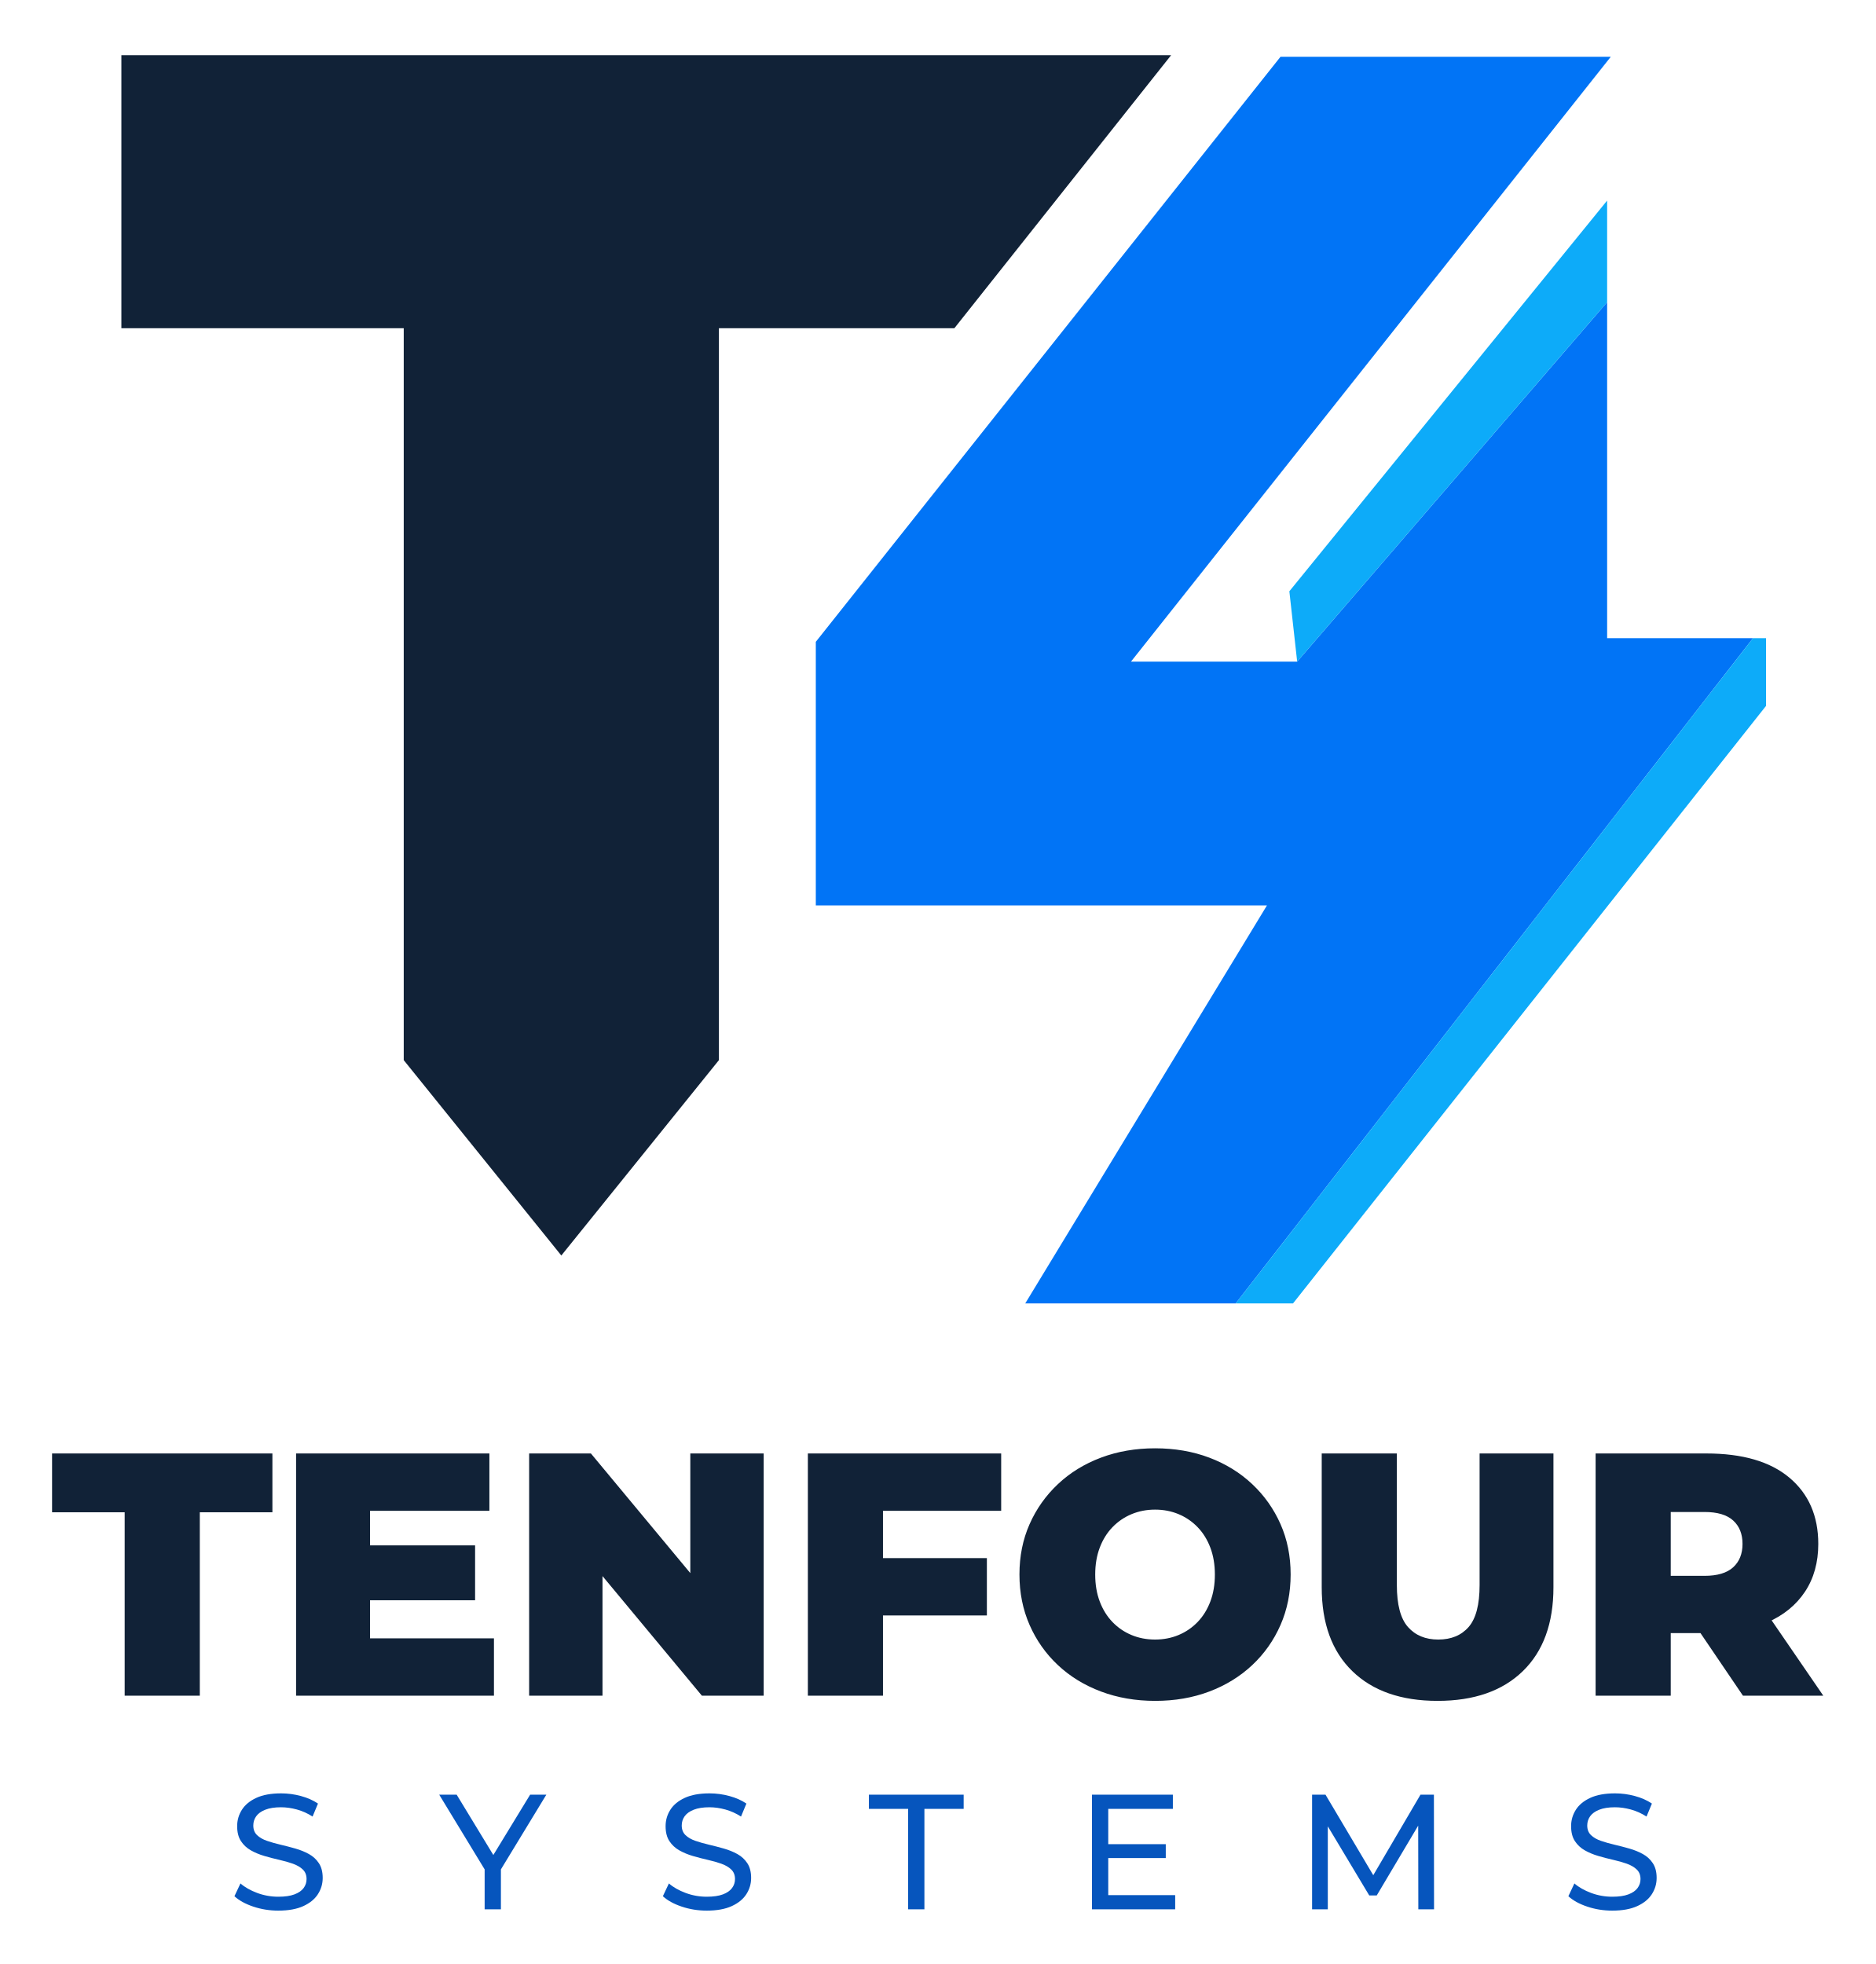
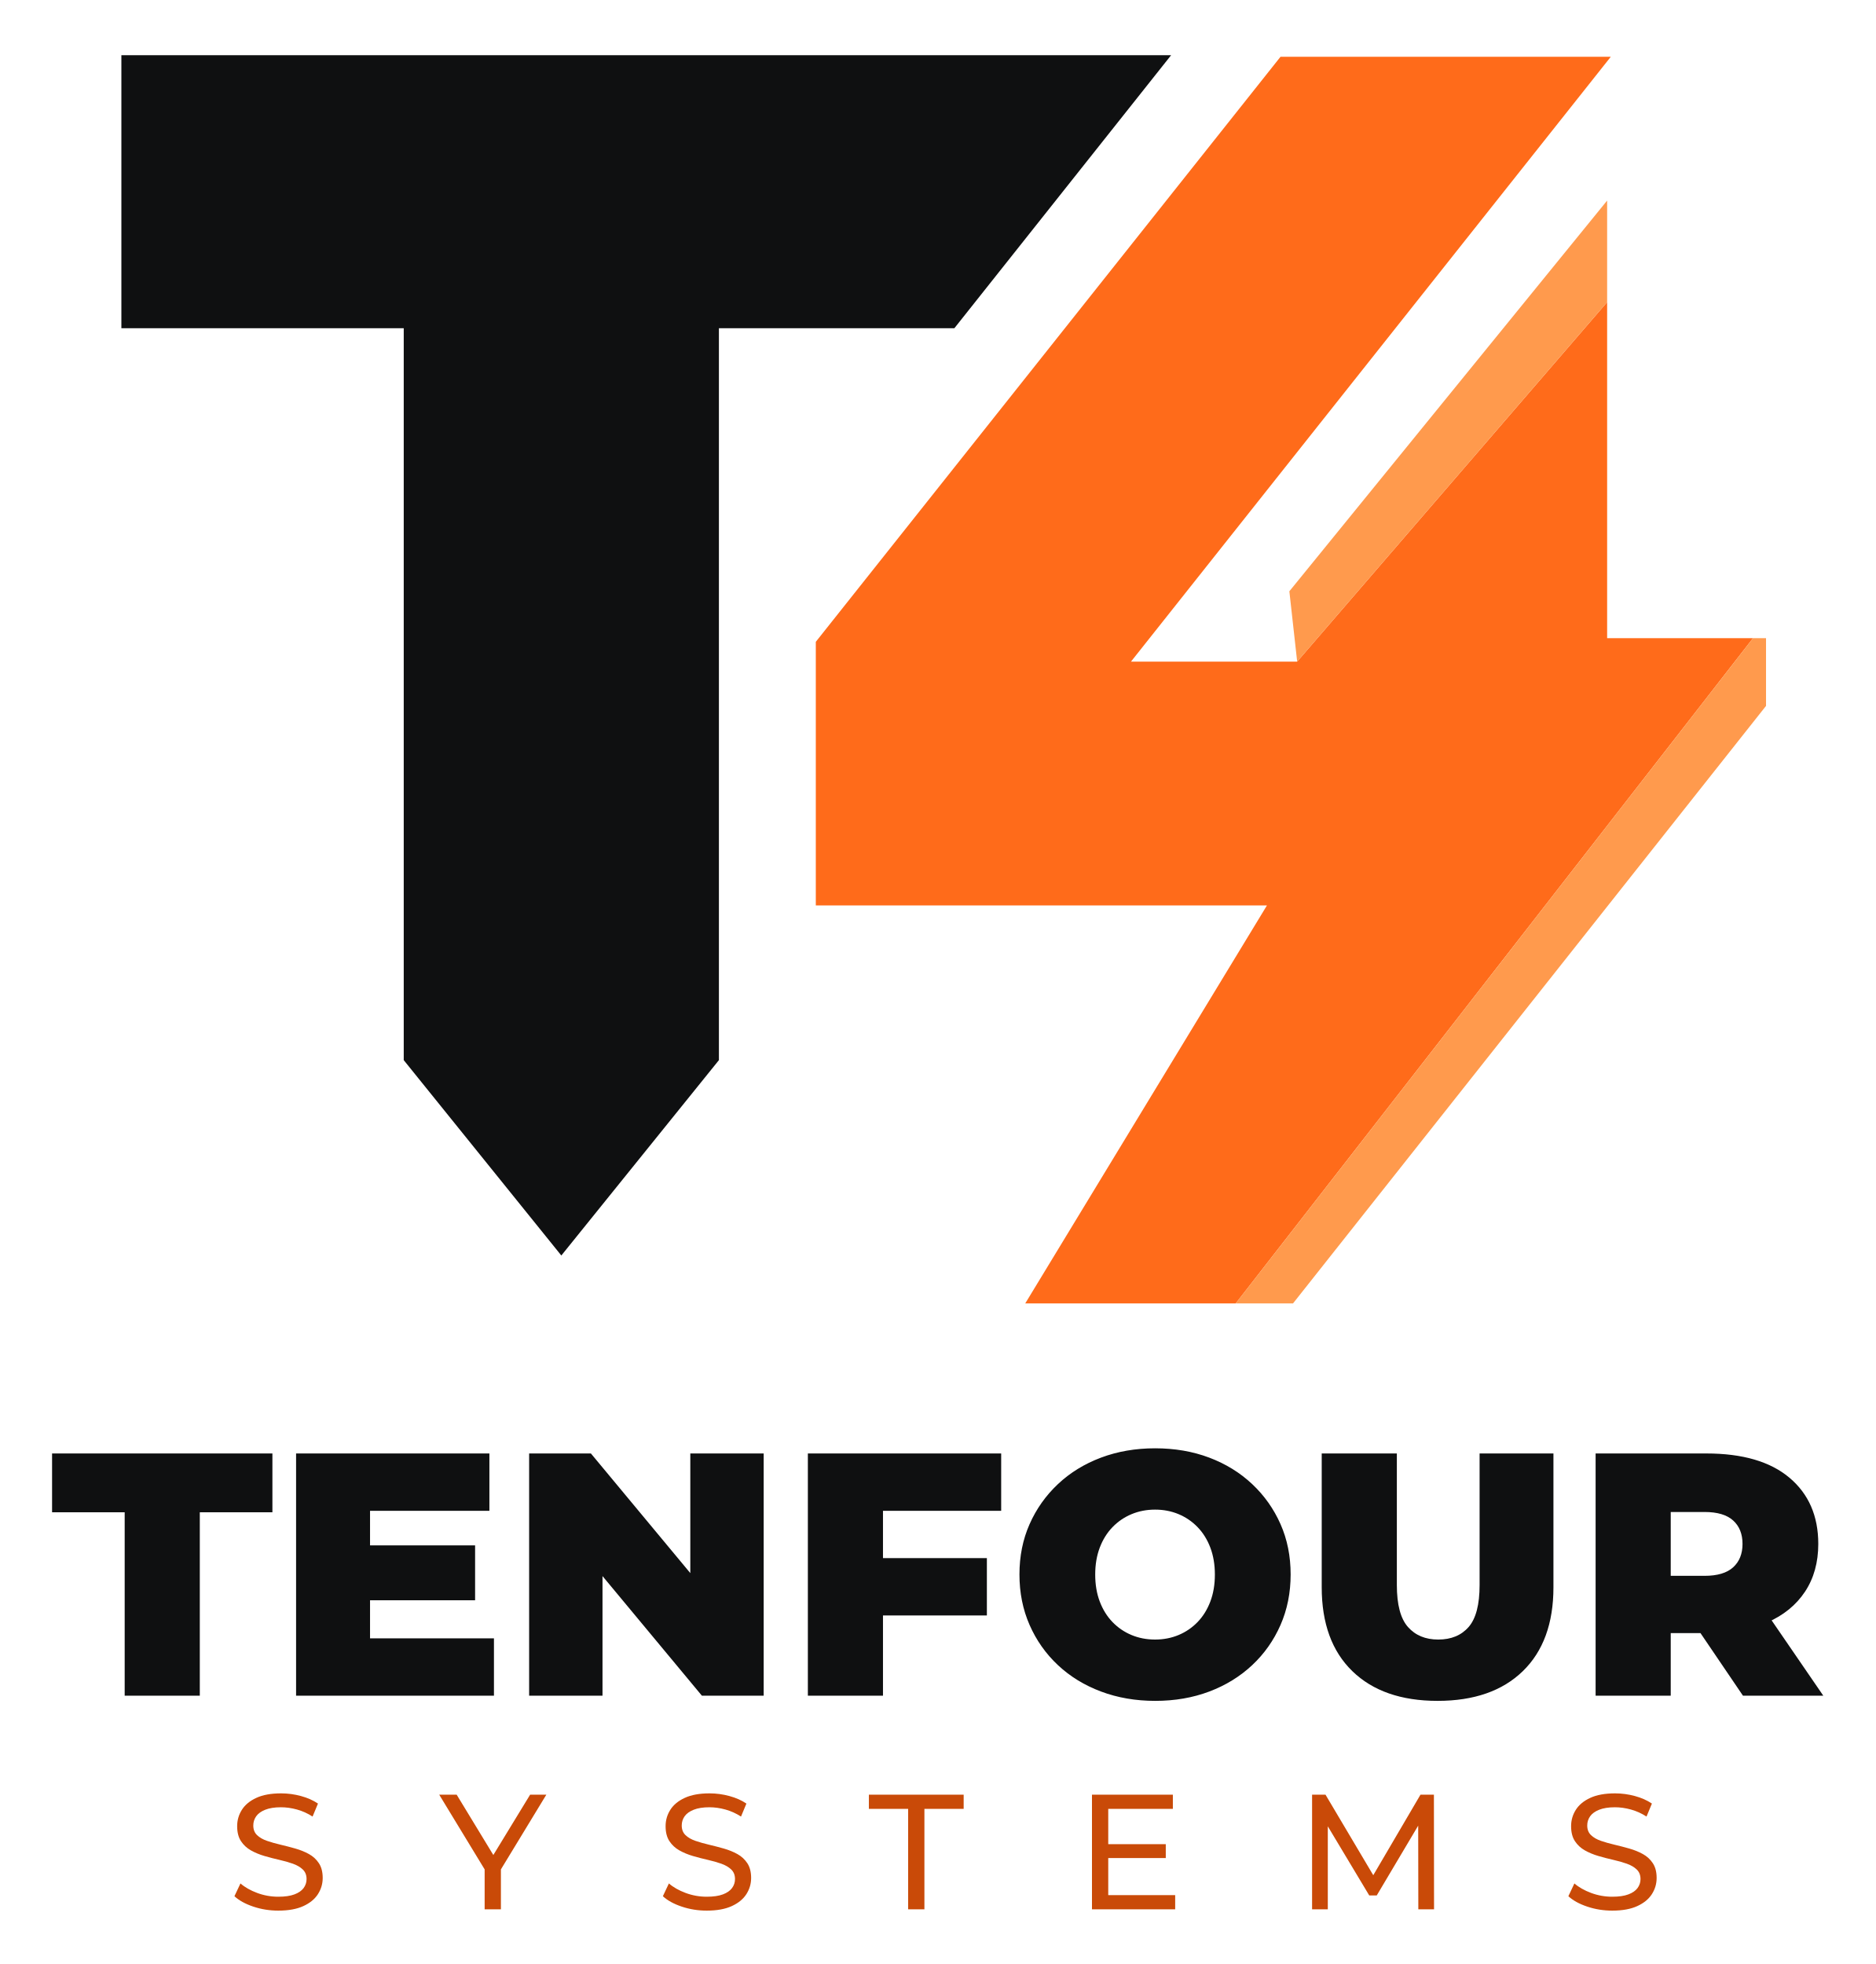
<svg xmlns="http://www.w3.org/2000/svg" viewBox="34 167 360 377">
-   <polygon fill="#112237" points="57.3,177.6 258.8,177.6 217.2,230 172,230 172,370.5 141.75,408 111.5,370.5 111.5,230 57.3,230" />
-   <polygon fill="#0174F6" points="279.8,177.9 343.2,177.9 251.1,294 283,294 342.5,225 342.5,289.5 370.5,289.5 271.2,417.2 230.8,417.2 277.2,340.8 190.6,340.8 190.6,290.2" />
-   <polygon fill="#0DABF9" points="342.5,205.5 342.5,225 283,294 281.5,280.5" />
-   <polygon fill="#0DABF9" points="370.5,289.5 373,289.5 373,302.5 282.2,417.2 271.2,417.2" />
-   <g fill="#112237">
+   <polygon fill="#0F1011" points="57.3,177.6 258.8,177.6 217.2,230 172,230 172,370.5 141.75,408 111.5,370.5 111.5,230 57.3,230" />
+   <polygon fill="#FF6B1A" points="279.8,177.9 343.2,177.9 251.1,294 283,294 342.5,225 342.5,289.5 370.5,289.5 271.2,417.2 230.8,417.2 277.2,340.8 190.6,340.8 190.6,290.2" />
+   <polygon fill="#FF9A4D" points="342.5,205.5 342.5,225 283,294 281.5,280.5" />
+   <polygon fill="#FF9A4D" points="370.5,289.5 373,289.5 373,302.5 282.2,417.2 271.2,417.2" />
+   <g fill="#0F1011">
    <path transform="translate(43.73,492.5)" d="M14.203 0.0V-35.209H0.266V-46.5H42.56V-35.209H28.623V0.0ZM47.105 0.0V-46.5H84.213V-35.49H61.301V-11.01H85.087V0.0ZM60.31 -18.317V-28.858H81.468V-18.317ZM91.841 0.0V-46.5H103.698L128.325 -16.862H122.779V-46.5H136.863V0.0H125.006L100.378 -29.638H105.924V0.0ZM145.345 0.0V-46.5H182.453V-35.49H159.765V0.0ZM158.764 -15.405V-26.416H179.708V-15.405ZM212.023 0.991Q206.392 0.991 201.615 -0.803Q196.838 -2.596 193.343 -5.874Q189.848 -9.152 187.904 -13.583Q185.96 -18.014 185.96 -23.276Q185.96 -28.538 187.904 -32.931Q189.849 -37.324 193.345 -40.615Q196.841 -43.907 201.61 -45.699Q206.38 -47.491 211.993 -47.491Q217.654 -47.491 222.397 -45.7Q227.139 -43.91 230.633 -40.622Q234.127 -37.334 236.072 -32.938Q238.016 -28.542 238.016 -23.275Q238.016 -18.009 236.072 -13.576Q234.128 -9.142 230.634 -5.866Q227.139 -2.59 222.397 -0.8Q217.654 0.991 212.023 0.991ZM211.991 -10.78Q214.422 -10.78 216.507 -11.651Q218.591 -12.522 220.158 -14.144Q221.724 -15.766 222.599 -18.072Q223.473 -20.378 223.473 -23.253Q223.473 -26.128 222.6 -28.43Q221.727 -30.733 220.16 -32.355Q218.593 -33.978 216.51 -34.849Q214.427 -35.72 211.996 -35.72Q209.564 -35.72 207.476 -34.848Q205.389 -33.977 203.82 -32.354Q202.251 -30.731 201.377 -28.428Q200.503 -26.125 200.503 -23.253Q200.503 -20.382 201.376 -18.076Q202.25 -15.77 203.818 -14.144Q205.386 -12.519 207.472 -11.649Q209.559 -10.78 211.991 -10.78ZM266.223 0.991Q255.734 0.991 249.859 -4.716Q243.983 -10.424 243.983 -20.812V-46.5H258.404V-21.246Q258.404 -15.602 260.536 -13.191Q262.669 -10.78 266.346 -10.78Q270.08 -10.78 272.184 -13.191Q274.288 -15.602 274.288 -21.246V-46.5H288.463V-20.812Q288.463 -10.424 282.588 -4.716Q276.712 0.991 266.223 0.991ZM296.558 0.0V-46.5H317.796Q328.243 -46.5 333.772 -41.84Q339.3 -37.18 339.3 -29.138Q339.3 -23.809 336.746 -19.959Q334.191 -16.109 329.498 -14.065Q324.805 -12.021 318.357 -12.021H304.559L310.978 -18.011V0.0ZM324.845 0.0 313.357 -16.929H328.656L340.266 0.0ZM310.978 -16.428 304.559 -23.011H317.474Q321.161 -23.011 322.959 -24.647Q324.758 -26.284 324.758 -29.138Q324.758 -32.002 322.959 -33.634Q321.161 -35.265 317.474 -35.265H304.559L310.978 -41.858Z" />
  </g>
-   <g fill="#0655BD">
+   <g fill="#C94A08">
    <path transform="translate(77.71,533.5)" d="M9.714 0.254Q7.192 0.254 4.898 -0.52Q2.604 -1.294 1.292 -2.513L2.449 -4.965Q3.698 -3.872 5.649 -3.143Q7.6 -2.414 9.709 -2.414Q11.619 -2.414 12.812 -2.862Q14.004 -3.309 14.571 -4.08Q15.137 -4.851 15.137 -5.804Q15.137 -6.951 14.409 -7.644Q13.681 -8.337 12.504 -8.754Q11.326 -9.171 9.902 -9.493Q8.478 -9.815 7.051 -10.232Q5.625 -10.649 4.447 -11.315Q3.27 -11.981 2.542 -13.089Q1.814 -14.197 1.814 -15.952Q1.814 -17.664 2.717 -19.093Q3.62 -20.523 5.491 -21.388Q7.361 -22.254 10.257 -22.254Q12.176 -22.254 14.062 -21.743Q15.947 -21.233 17.327 -20.295L16.291 -17.802Q14.865 -18.723 13.289 -19.155Q11.712 -19.586 10.235 -19.586Q8.392 -19.586 7.202 -19.109Q6.012 -18.633 5.462 -17.849Q4.911 -17.065 4.911 -16.08Q4.911 -14.929 5.639 -14.235Q6.367 -13.542 7.544 -13.138Q8.722 -12.734 10.148 -12.399Q11.575 -12.064 12.999 -11.658Q14.423 -11.252 15.601 -10.6Q16.778 -9.947 17.506 -8.843Q18.234 -7.74 18.234 -6.016Q18.234 -4.332 17.315 -2.902Q16.397 -1.472 14.505 -0.609Q12.614 0.254 9.714 0.254ZM49.32 0.0V-8.417L50.035 -6.485L40.602 -22.0H43.952L51.91 -8.907H50.066L58.05 -22.0H61.162L51.729 -6.485L52.444 -8.417V0.0ZM91.955 0.254Q89.434 0.254 87.14 -0.52Q84.846 -1.294 83.533 -2.513L84.69 -4.965Q85.94 -3.872 87.891 -3.143Q89.842 -2.414 91.95 -2.414Q93.861 -2.414 95.053 -2.862Q96.246 -3.309 96.812 -4.08Q97.378 -4.851 97.378 -5.804Q97.378 -6.951 96.65 -7.644Q95.923 -8.337 94.745 -8.754Q93.567 -9.171 92.143 -9.493Q90.719 -9.815 89.293 -10.232Q87.866 -10.649 86.689 -11.315Q85.511 -11.981 84.784 -13.089Q84.056 -14.197 84.056 -15.952Q84.056 -17.664 84.959 -19.093Q85.861 -20.523 87.732 -21.388Q89.603 -22.254 92.498 -22.254Q94.418 -22.254 96.303 -21.743Q98.188 -21.233 99.568 -20.295L98.533 -17.802Q97.106 -18.723 95.53 -19.155Q93.954 -19.586 92.477 -19.586Q90.634 -19.586 89.444 -19.109Q88.253 -18.633 87.703 -17.849Q87.153 -17.065 87.153 -16.08Q87.153 -14.929 87.881 -14.235Q88.608 -13.542 89.786 -13.138Q90.963 -12.734 92.39 -12.399Q93.816 -12.064 95.24 -11.658Q96.664 -11.252 97.842 -10.6Q99.019 -9.947 99.747 -8.843Q100.475 -7.74 100.475 -6.016Q100.475 -4.332 99.557 -2.902Q98.638 -1.472 96.747 -0.609Q94.855 0.254 91.955 0.254ZM130.614 0.0V-19.28H123.079V-22.0H141.272V-19.28H133.737V0.0ZM165.901 0.0V-22.0H181.429V-19.28H169.025V-2.72H181.874V0.0ZM168.761 -9.839V-12.507H180.068V-9.839ZM208.153 0.0V-22.0H210.731L220.587 -5.381H219.216L228.96 -22.0H231.538L231.564 0.0H228.547L228.52 -17.24H229.223L220.565 -2.66H219.126L210.384 -17.24H211.171V0.0ZM265.772 0.254Q263.251 0.254 260.957 -0.52Q258.663 -1.294 257.35 -2.513L258.507 -4.965Q259.757 -3.872 261.708 -3.143Q263.659 -2.414 265.767 -2.414Q267.678 -2.414 268.87 -2.862Q270.063 -3.309 270.629 -4.08Q271.195 -4.851 271.195 -5.804Q271.195 -6.951 270.467 -7.644Q269.74 -8.337 268.562 -8.754Q267.385 -9.171 265.96 -9.493Q264.536 -9.815 263.11 -10.232Q261.683 -10.649 260.506 -11.315Q259.328 -11.981 258.601 -13.089Q257.873 -14.197 257.873 -15.952Q257.873 -17.664 258.776 -19.093Q259.678 -20.523 261.549 -21.388Q263.42 -22.254 266.315 -22.254Q268.235 -22.254 270.12 -21.743Q272.005 -21.233 273.385 -20.295L272.35 -17.802Q270.924 -18.723 269.347 -19.155Q267.771 -19.586 266.294 -19.586Q264.451 -19.586 263.261 -19.109Q262.071 -18.633 261.52 -17.849Q260.97 -17.065 260.97 -16.08Q260.97 -14.929 261.698 -14.235Q262.425 -13.542 263.603 -13.138Q264.78 -12.734 266.207 -12.399Q267.633 -12.064 269.057 -11.658Q270.481 -11.252 271.659 -10.6Q272.837 -9.947 273.564 -8.843Q274.292 -7.74 274.292 -6.016Q274.292 -4.332 273.374 -2.902Q272.455 -1.472 270.564 -0.609Q268.673 0.254 265.772 0.254Z" />
  </g>
</svg>
